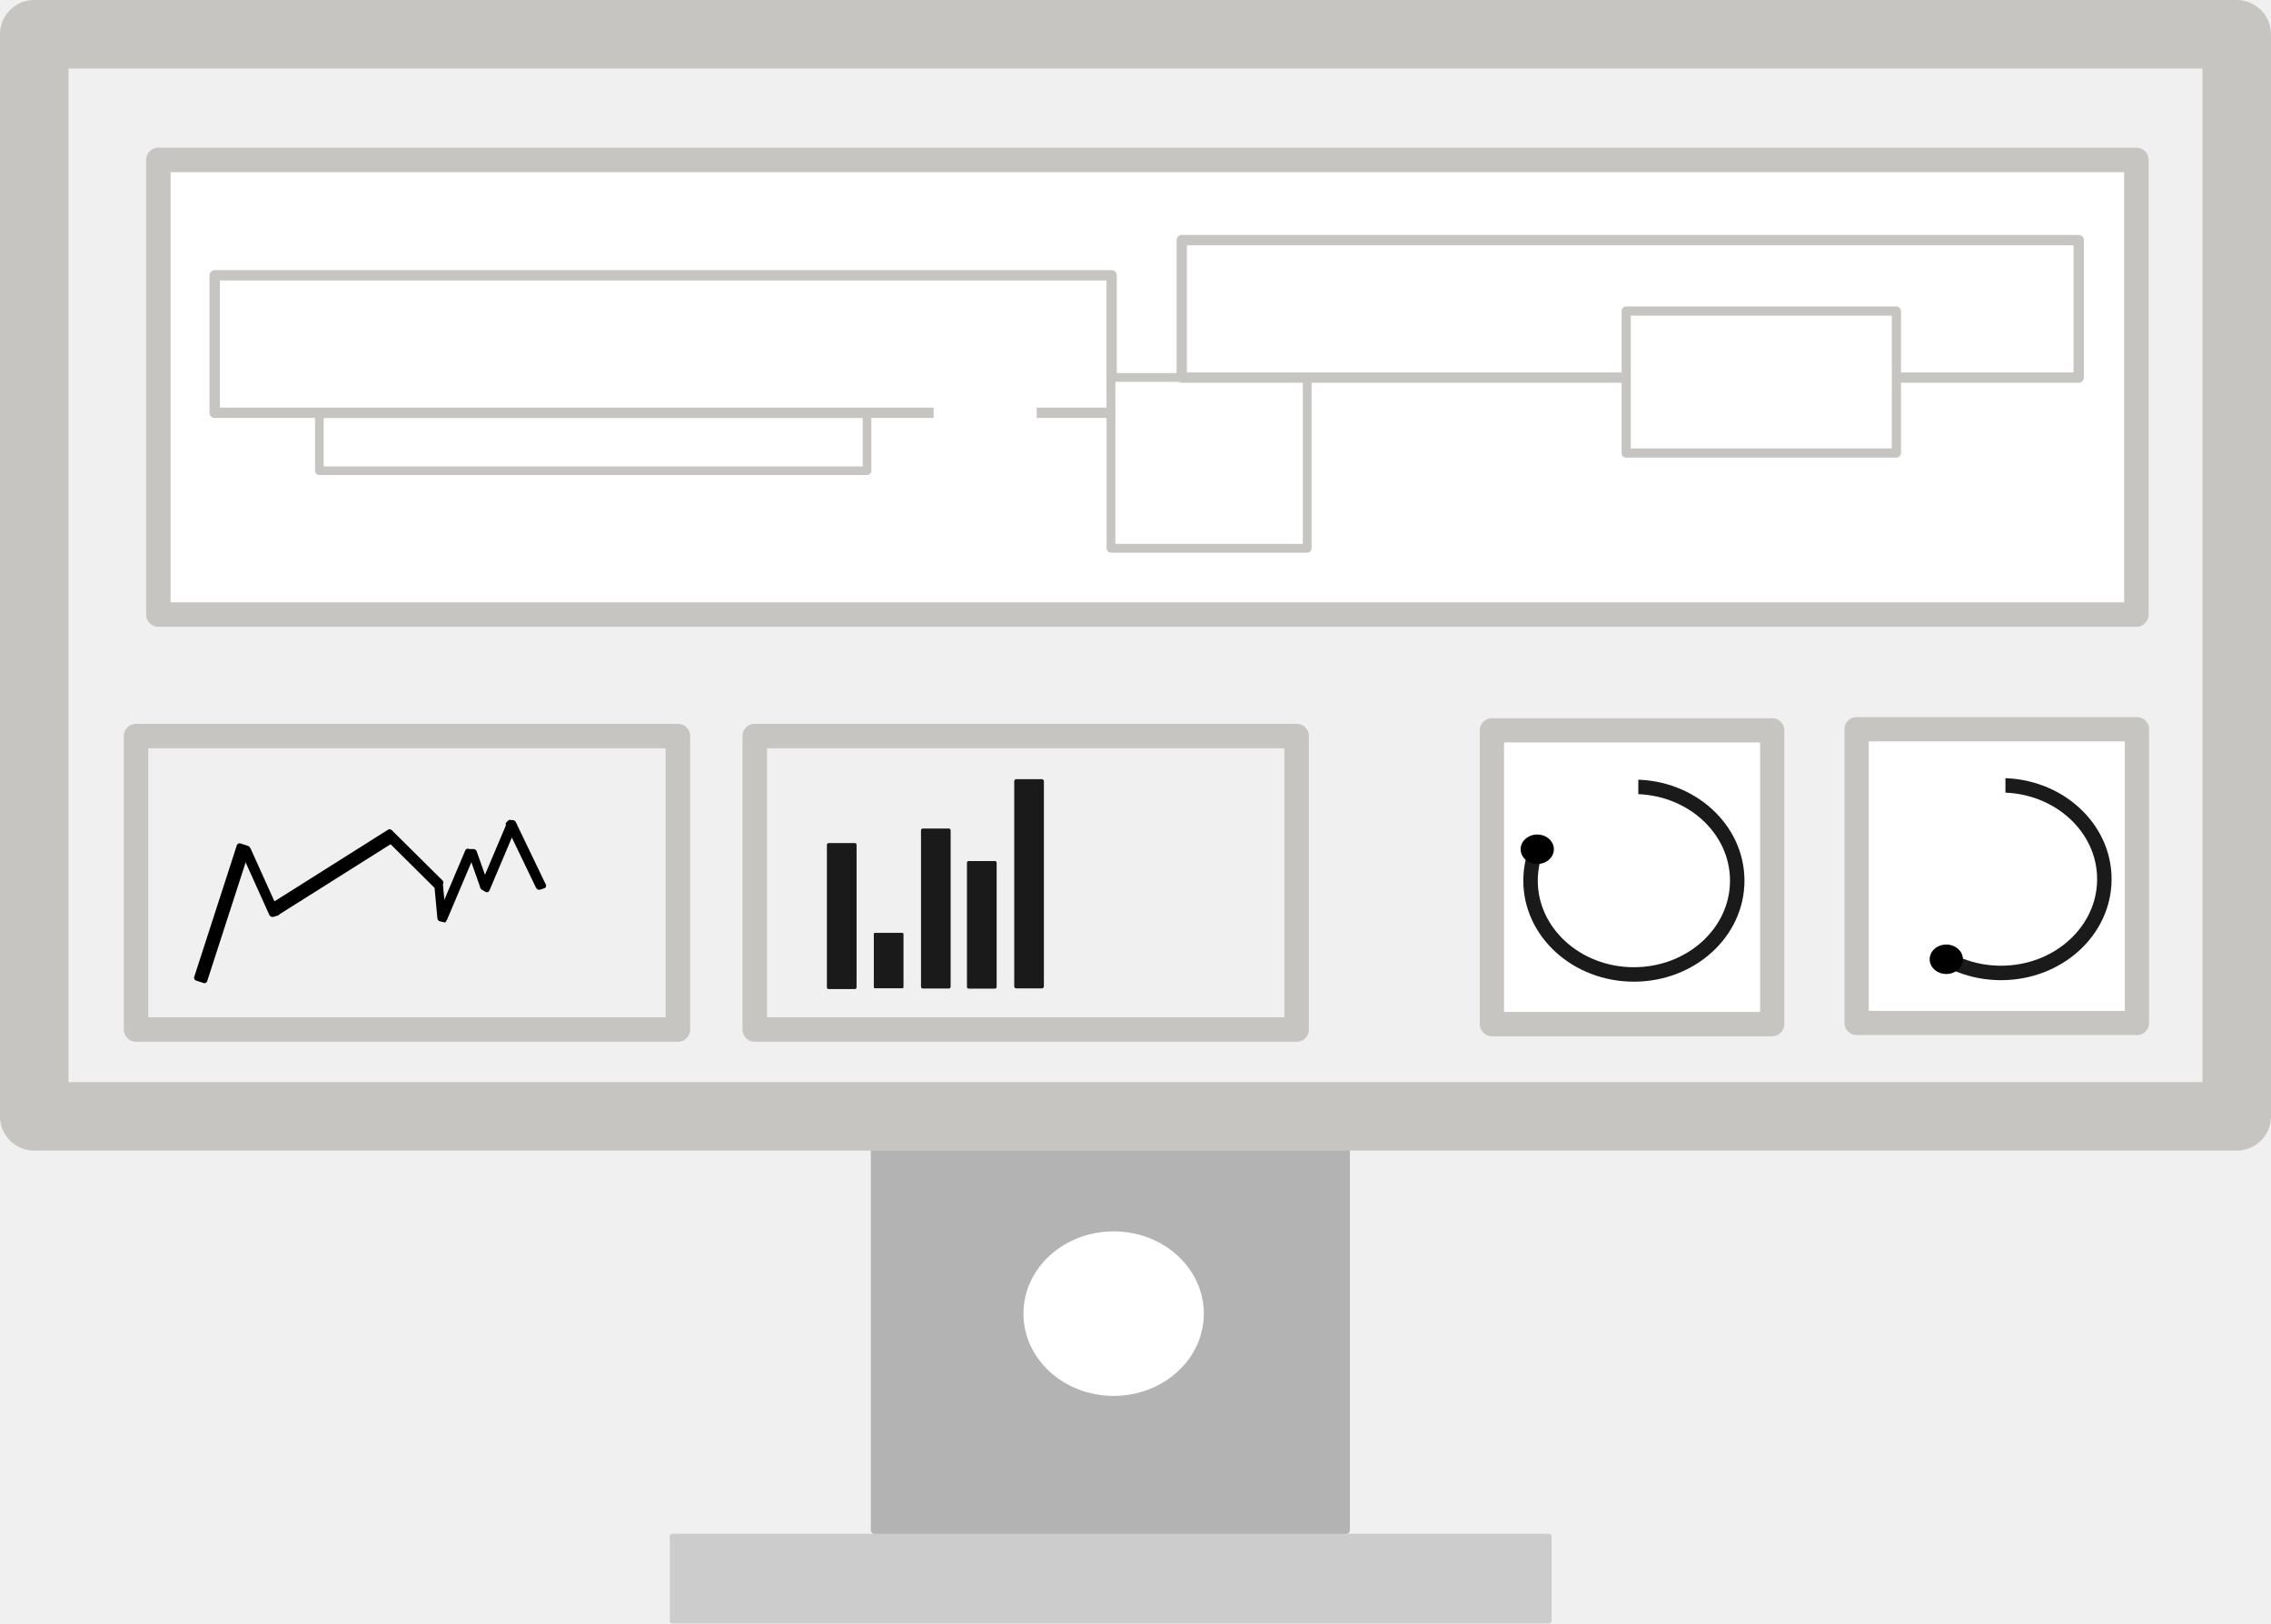
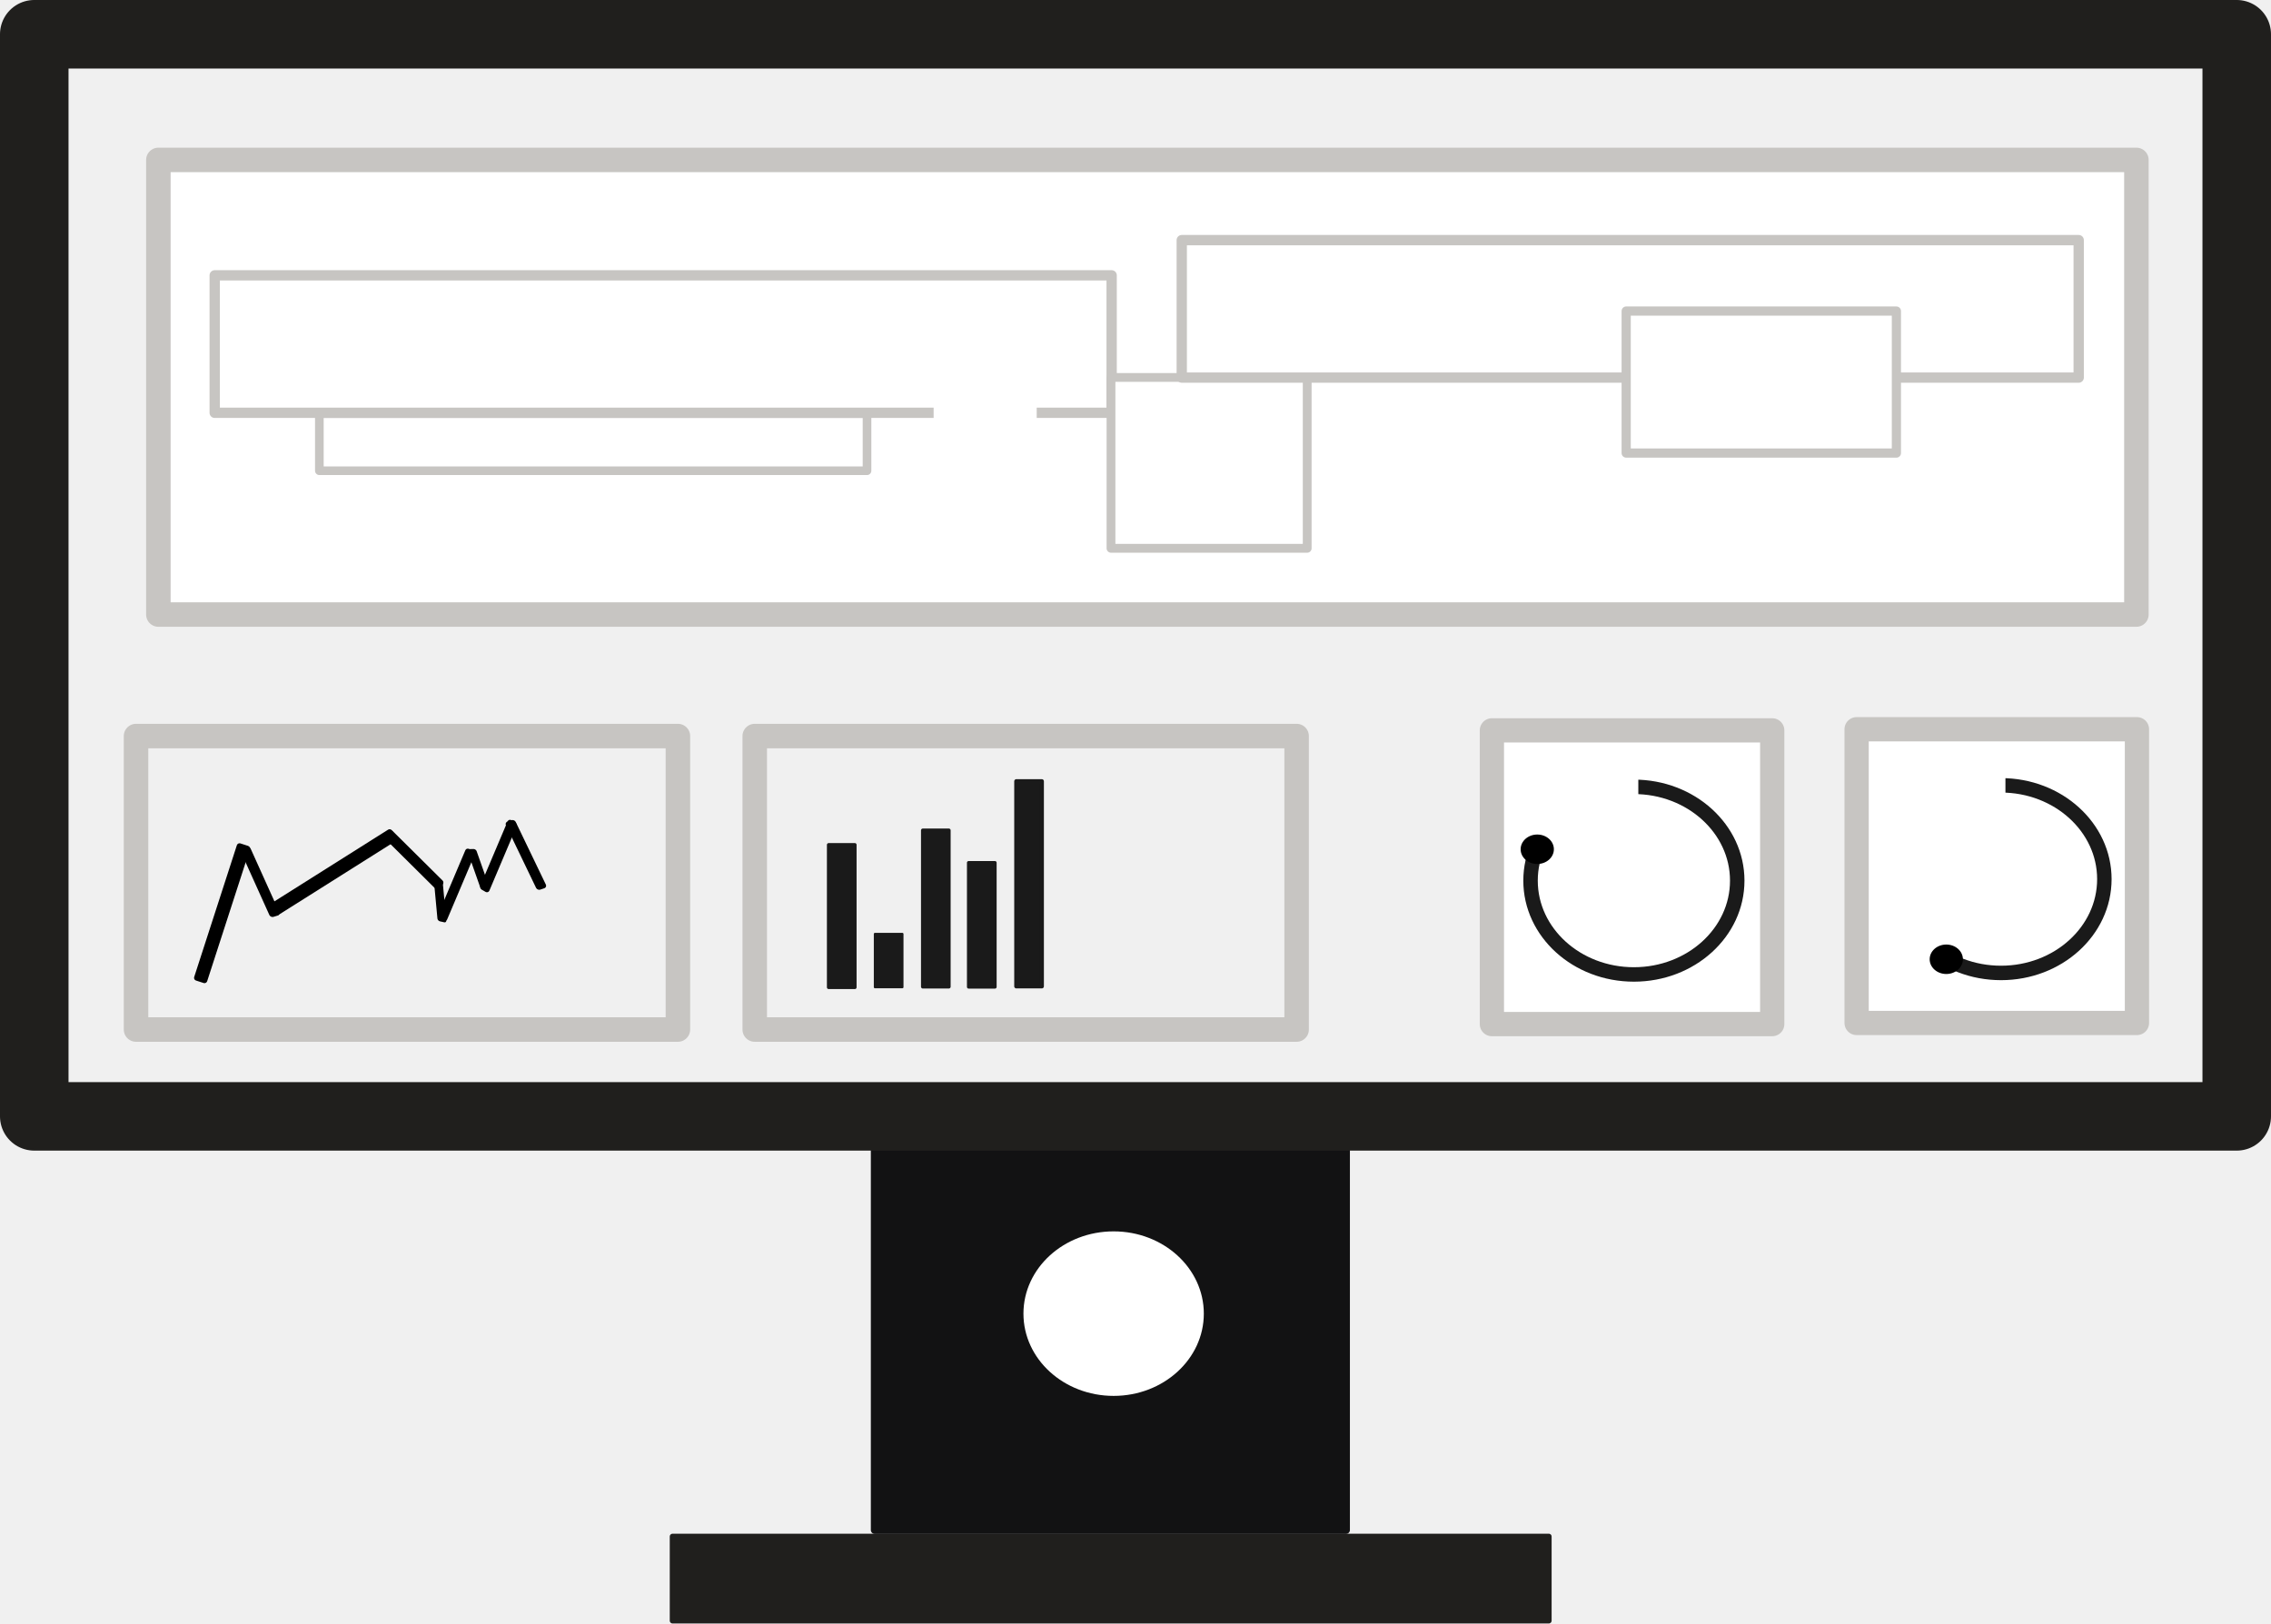
<svg xmlns="http://www.w3.org/2000/svg" width="66.276mm" height="47.385mm" viewBox="0 0 66.276 47.385" version="1.1" id="svg21774" xml:space="preserve">
  <defs id="defs21771" />
  <g id="layer1" transform="translate(-79.73018,-25.1193)">
-     <rect style="fill:#cccccc;fill-opacity:1;stroke:#cccccc;stroke-width:0.162;stroke-linecap:round;stroke-linejoin:round;stroke-miterlimit:0;stroke-dasharray:none;stroke-opacity:1" id="rect30388-9" width="25.574" height="2.457" x="99.357" y="69.966" />
-     <rect style="fill:#b3b3b3;fill-opacity:1;stroke:#b3b3b3;stroke-width:0.225;stroke-linecap:round;stroke-linejoin:round;stroke-miterlimit:0;stroke-dasharray:none;stroke-opacity:1" id="rect30072-2" width="13.756" height="12.842" x="105.257" y="56.935" />
-     <rect style="fill:none;stroke:#c7c5c2;stroke-width:2;stroke-linecap:round;stroke-linejoin:round;stroke-miterlimit:0;stroke-dasharray:none" id="rect21895-4" width="64.276" height="31.584" x="80.73" y="26.119" />
+     <rect style="fill:#201f1d;fill-opacity:1;stroke:#201f1d;stroke-width:0.162;stroke-linecap:round;stroke-linejoin:round;stroke-miterlimit:0;stroke-dasharray:none;stroke-opacity:1" id="rect30388-9" width="25.574" height="2.457" x="99.357" y="69.966" />
+     <rect style="fill:#121213;fill-opacity:1;stroke:#121213;stroke-width:0.225;stroke-linecap:round;stroke-linejoin:round;stroke-miterlimit:0;stroke-dasharray:none;stroke-opacity:1" id="rect30072-2" width="13.756" height="12.842" x="105.257" y="56.935" />
+     <rect style="fill:none;stroke:#201f1d;stroke-width:2;stroke-linecap:round;stroke-linejoin:round;stroke-miterlimit:0;stroke-dasharray:none;stroke-opacity:1" id="rect21895-4" width="64.276" height="31.584" x="80.73" y="26.119" />
    <rect style="fill:none;fill-opacity:1;stroke:#c7c5c2;stroke-width:0.715;stroke-linecap:round;stroke-linejoin:round;stroke-miterlimit:0;stroke-dasharray:none;stroke-opacity:1" id="rect25660-9" width="15.814" height="8.566" x="83.7" y="46.603" />
    <rect style="fill:#ffffff;fill-opacity:1;stroke:#c7c5c2;stroke-width:0.715;stroke-linecap:round;stroke-linejoin:round;stroke-miterlimit:0;stroke-dasharray:none;stroke-opacity:1" id="rect25660-4-6" width="57.726" height="13.269" x="84.352" y="29.787" />
    <rect style="fill:none;fill-opacity:1;stroke:#c7c5c2;stroke-width:0.715;stroke-linecap:round;stroke-linejoin:round;stroke-miterlimit:0;stroke-dasharray:none;stroke-opacity:1" id="rect25660-5-5" width="15.814" height="8.566" x="101.756" y="46.603" />
    <rect style="fill:#ffffff;fill-opacity:1;stroke:#c7c5c2;stroke-width:0.708;stroke-linecap:round;stroke-linejoin:round;stroke-miterlimit:0;stroke-dasharray:none;stroke-opacity:1" id="rect25660-5-0-9" width="8.181" height="8.573" x="123.269" y="46.437" />
    <rect style="fill:#ffffff;fill-opacity:1;stroke:#c7c5c2;stroke-width:0.708;stroke-linecap:round;stroke-linejoin:round;stroke-miterlimit:0;stroke-dasharray:none;stroke-opacity:1" id="rect25660-5-0-5-3" width="8.181" height="8.573" x="133.913" y="46.404" />
    <g id="g26772-0" transform="matrix(-1,0,0,1,193.4394,-96.89182)">
      <rect style="fill:#1a1a1a;fill-opacity:1;stroke:#1a1a1a;stroke-width:0.121;stroke-linecap:round;stroke-linejoin:round;stroke-miterlimit:0;stroke-dasharray:none;stroke-opacity:1" id="rect25802-2" width="0.745" height="5.986" x="83.305" y="144.814" />
      <rect style="fill:#1a1a1a;fill-opacity:1;stroke:#1a1a1a;stroke-width:0.102;stroke-linecap:round;stroke-linejoin:round;stroke-miterlimit:0;stroke-dasharray:none;stroke-opacity:1" id="rect25802-5-1" width="0.764" height="4.16" x="88.762" y="146.669" />
      <rect style="fill:#1a1a1a;fill-opacity:1;stroke:#1a1a1a;stroke-width:0.096;stroke-linecap:round;stroke-linejoin:round;stroke-miterlimit:0;stroke-dasharray:none;stroke-opacity:1" id="rect25802-1-76" width="0.77" height="3.627" x="84.672" y="147.191" />
      <rect style="fill:#1a1a1a;fill-opacity:1;stroke:#1a1a1a;stroke-width:0.106;stroke-linecap:round;stroke-linejoin:round;stroke-miterlimit:0;stroke-dasharray:none;stroke-opacity:1" id="rect25802-1-7-9" width="0.759" height="4.564" x="86.019" y="146.247" />
      <rect style="fill:#1a1a1a;fill-opacity:1;stroke:#1a1a1a;stroke-width:0.064;stroke-linecap:round;stroke-linejoin:round;stroke-miterlimit:0;stroke-dasharray:none;stroke-opacity:1" id="rect25802-1-1-6" width="0.802" height="1.553" x="87.374" y="149.271" />
    </g>
    <ellipse style="fill:none;fill-opacity:1;stroke:#1a1a1a;stroke-width:0.422;stroke-linecap:round;stroke-linejoin:round;stroke-miterlimit:0;stroke-dasharray:none;stroke-opacity:1" id="path26826-3" cx="127.413" cy="50.823" rx="3.016" ry="2.738" />
    <rect style="fill:#ffffff;fill-opacity:1;stroke:#c7c5c2;stroke-width:0.252;stroke-linecap:round;stroke-linejoin:round;stroke-miterlimit:0;stroke-dasharray:none;stroke-opacity:1" id="rect28502-6-0" width="15.983" height="1.668" x="89.05" y="37.191" />
    <rect style="fill:#ffffff;fill-opacity:1;stroke:#c7c5c2;stroke-width:0.301;stroke-linecap:round;stroke-linejoin:round;stroke-miterlimit:0;stroke-dasharray:none;stroke-opacity:1" id="rect28502-6-4-2" width="26.176" height="4.012" x="85.996" y="33.156" />
    <rect style="fill:#ffffff;fill-opacity:1;stroke:#c7c5c2;stroke-width:0.257;stroke-linecap:round;stroke-linejoin:round;stroke-miterlimit:0;stroke-dasharray:none;stroke-opacity:1" id="rect28502-5" width="5.726" height="4.987" x="112.153" y="36.136" />
    <rect style="fill:#ffffff;fill-opacity:1;stroke:#c7c5c2;stroke-width:0.301;stroke-linecap:round;stroke-linejoin:round;stroke-miterlimit:0;stroke-dasharray:none;stroke-opacity:1" id="rect28502-6-4-0-1" width="26.176" height="4.012" x="114.218" y="32.128" />
    <rect style="fill:#ffffff;fill-opacity:1;stroke:#c7c5c2;stroke-width:0.268;stroke-linecap:round;stroke-linejoin:round;stroke-miterlimit:0;stroke-dasharray:none;stroke-opacity:1" id="rect28502-6-4-00-1" width="7.886" height="4.145" x="127.188" y="34.198" />
    <rect style="fill:#ffffff;fill-opacity:1;stroke:none;stroke-width:0.105;stroke-linecap:round;stroke-linejoin:round;stroke-miterlimit:0;stroke-dasharray:none;stroke-opacity:1" id="rect28502-6-4-1-7" width="3.008" height="4.209" x="106.977" y="34.582" />
    <ellipse style="fill:#ffffff;fill-opacity:1;stroke:none;stroke-width:0.268;stroke-linecap:round;stroke-linejoin:round;stroke-miterlimit:0;stroke-dasharray:none;stroke-opacity:1" id="path30334-5" cx="112.23" cy="63.461" rx="2.632" ry="2.401" />
    <rect style="fill:#ffffff;fill-opacity:1;stroke:none;stroke-width:0.894;stroke-linecap:round;stroke-linejoin:round;stroke-miterlimit:0;stroke-dasharray:none;stroke-opacity:1" id="rect31130" width="3.371" height="2.106" x="124.171" y="47.67" />
    <ellipse style="fill:#000000;fill-opacity:1;stroke:none;stroke-width:0.246;stroke-linecap:round;stroke-linejoin:round;stroke-miterlimit:0;stroke-dasharray:none;stroke-opacity:1" id="path31128" cx="124.593" cy="49.907" rx="0.485" ry="0.43" />
    <ellipse style="fill:none;fill-opacity:1;stroke:#1a1a1a;stroke-width:0.422;stroke-linecap:round;stroke-linejoin:round;stroke-miterlimit:0;stroke-dasharray:none;stroke-opacity:1" id="path26826-3-9" cx="138.127" cy="50.779" rx="3.016" ry="2.738" />
    <rect style="fill:#ffffff;fill-opacity:1;stroke:none;stroke-width:1.434;stroke-linecap:round;stroke-linejoin:round;stroke-miterlimit:0;stroke-dasharray:none;stroke-opacity:1" id="rect31130-2" width="3.856" height="4.738" x="134.4" y="47.626" />
    <rect style="fill:#ffffff;fill-opacity:1;stroke:none;stroke-width:0.478;stroke-linecap:round;stroke-linejoin:round;stroke-miterlimit:0;stroke-dasharray:none;stroke-opacity:1" id="rect31130-2-6" width="1.686" height="1.206" x="134.936" y="52.118" />
    <ellipse style="fill:#000000;fill-opacity:1;stroke:none;stroke-width:0.246;stroke-linecap:round;stroke-linejoin:round;stroke-miterlimit:0;stroke-dasharray:none;stroke-opacity:1" id="path31128-0" cx="136.53" cy="53.118" rx="0.485" ry="0.43" />
    <rect style="fill:#000000;fill-opacity:1;stroke:#000000;stroke-width:0.167;stroke-linecap:round;stroke-linejoin:round;stroke-miterlimit:0;stroke-dasharray:none;stroke-opacity:1" id="rect31211" width="0.231" height="4.04" x="97.85" y="20.681" transform="rotate(17.94069)" />
    <rect style="fill:#000000;fill-opacity:1;stroke:#000000;stroke-width:0.167;stroke-linecap:round;stroke-linejoin:round;stroke-miterlimit:0;stroke-dasharray:none;stroke-opacity:1" id="rect31211-5" width="0.231" height="4.04" x="90.387" y="-50.7" transform="rotate(57.76128)" />
    <rect style="fill:#000000;fill-opacity:1;stroke:#000000;stroke-width:0.182;stroke-linecap:round;stroke-linejoin:round;stroke-miterlimit:0;stroke-dasharray:none;stroke-opacity:1" id="rect31211-8" width="0.119" height="2.023" x="-59.204" y="-75.889" transform="matrix(-0.9557588,0.2941516,-0.4112023,-0.9115441,0,0)" />
    <rect style="fill:#000000;fill-opacity:1;stroke:#000000;stroke-width:0.189;stroke-linecap:round;stroke-linejoin:round;stroke-miterlimit:0;stroke-dasharray:none;stroke-opacity:1" id="rect31211-8-2" width="0.128" height="2.038" x="-29.117" y="-99.871" transform="matrix(-0.7441066,0.6680609,-0.7099785,-0.7042234,0,0)" />
    <rect style="fill:#000000;fill-opacity:1;stroke:#000000;stroke-width:0.182;stroke-linecap:round;stroke-linejoin:round;stroke-miterlimit:0;stroke-dasharray:none;stroke-opacity:1" id="rect31211-8-2-6" width="0.119" height="2.023" x="64.406" y="77.286" transform="matrix(0.9481883,-0.3177088,0.4336298,0.9010911,0,0)" />
    <rect style="fill:#000000;fill-opacity:1;stroke:#000000;stroke-width:0.182;stroke-linecap:round;stroke-linejoin:round;stroke-miterlimit:0;stroke-dasharray:none;stroke-opacity:1" id="rect31211-8-2-6-4" width="0.119" height="2.023" x="107.132" y="-5.024" transform="matrix(0.8649254,0.5019005,-0.3899614,0.9208312,0,0)" />
    <rect style="fill:#000000;fill-opacity:1;stroke:#000000;stroke-width:0.182;stroke-linecap:round;stroke-linejoin:round;stroke-miterlimit:0;stroke-dasharray:none;stroke-opacity:1" id="rect31211-8-2-6-4-0" width="0.119" height="2.023" x="106.319" y="-3.667" transform="matrix(0.8649254,0.5019005,-0.3899614,0.9208312,0,0)" />
    <rect style="fill:#000000;fill-opacity:1;stroke:#000000;stroke-width:0.139;stroke-linecap:round;stroke-linejoin:round;stroke-miterlimit:0;stroke-dasharray:none;stroke-opacity:1" id="rect31211-8-2-6-4-7" width="0.126" height="1.116" x="75.208" y="54.91" transform="matrix(0.9997082,-0.02415588,0.3325252,0.9430944,0,0)" />
    <rect style="fill:#000000;fill-opacity:1;stroke:#000000;stroke-width:0.139;stroke-linecap:round;stroke-linejoin:round;stroke-miterlimit:0;stroke-dasharray:none;stroke-opacity:1" id="rect31211-8-2-6-4-7-3" width="0.126" height="1.116" x="-91.988" y="-31.858" transform="matrix(-0.9754714,-0.2201263,-0.0927442,-0.99569,0,0)" />
  </g>
</svg>
